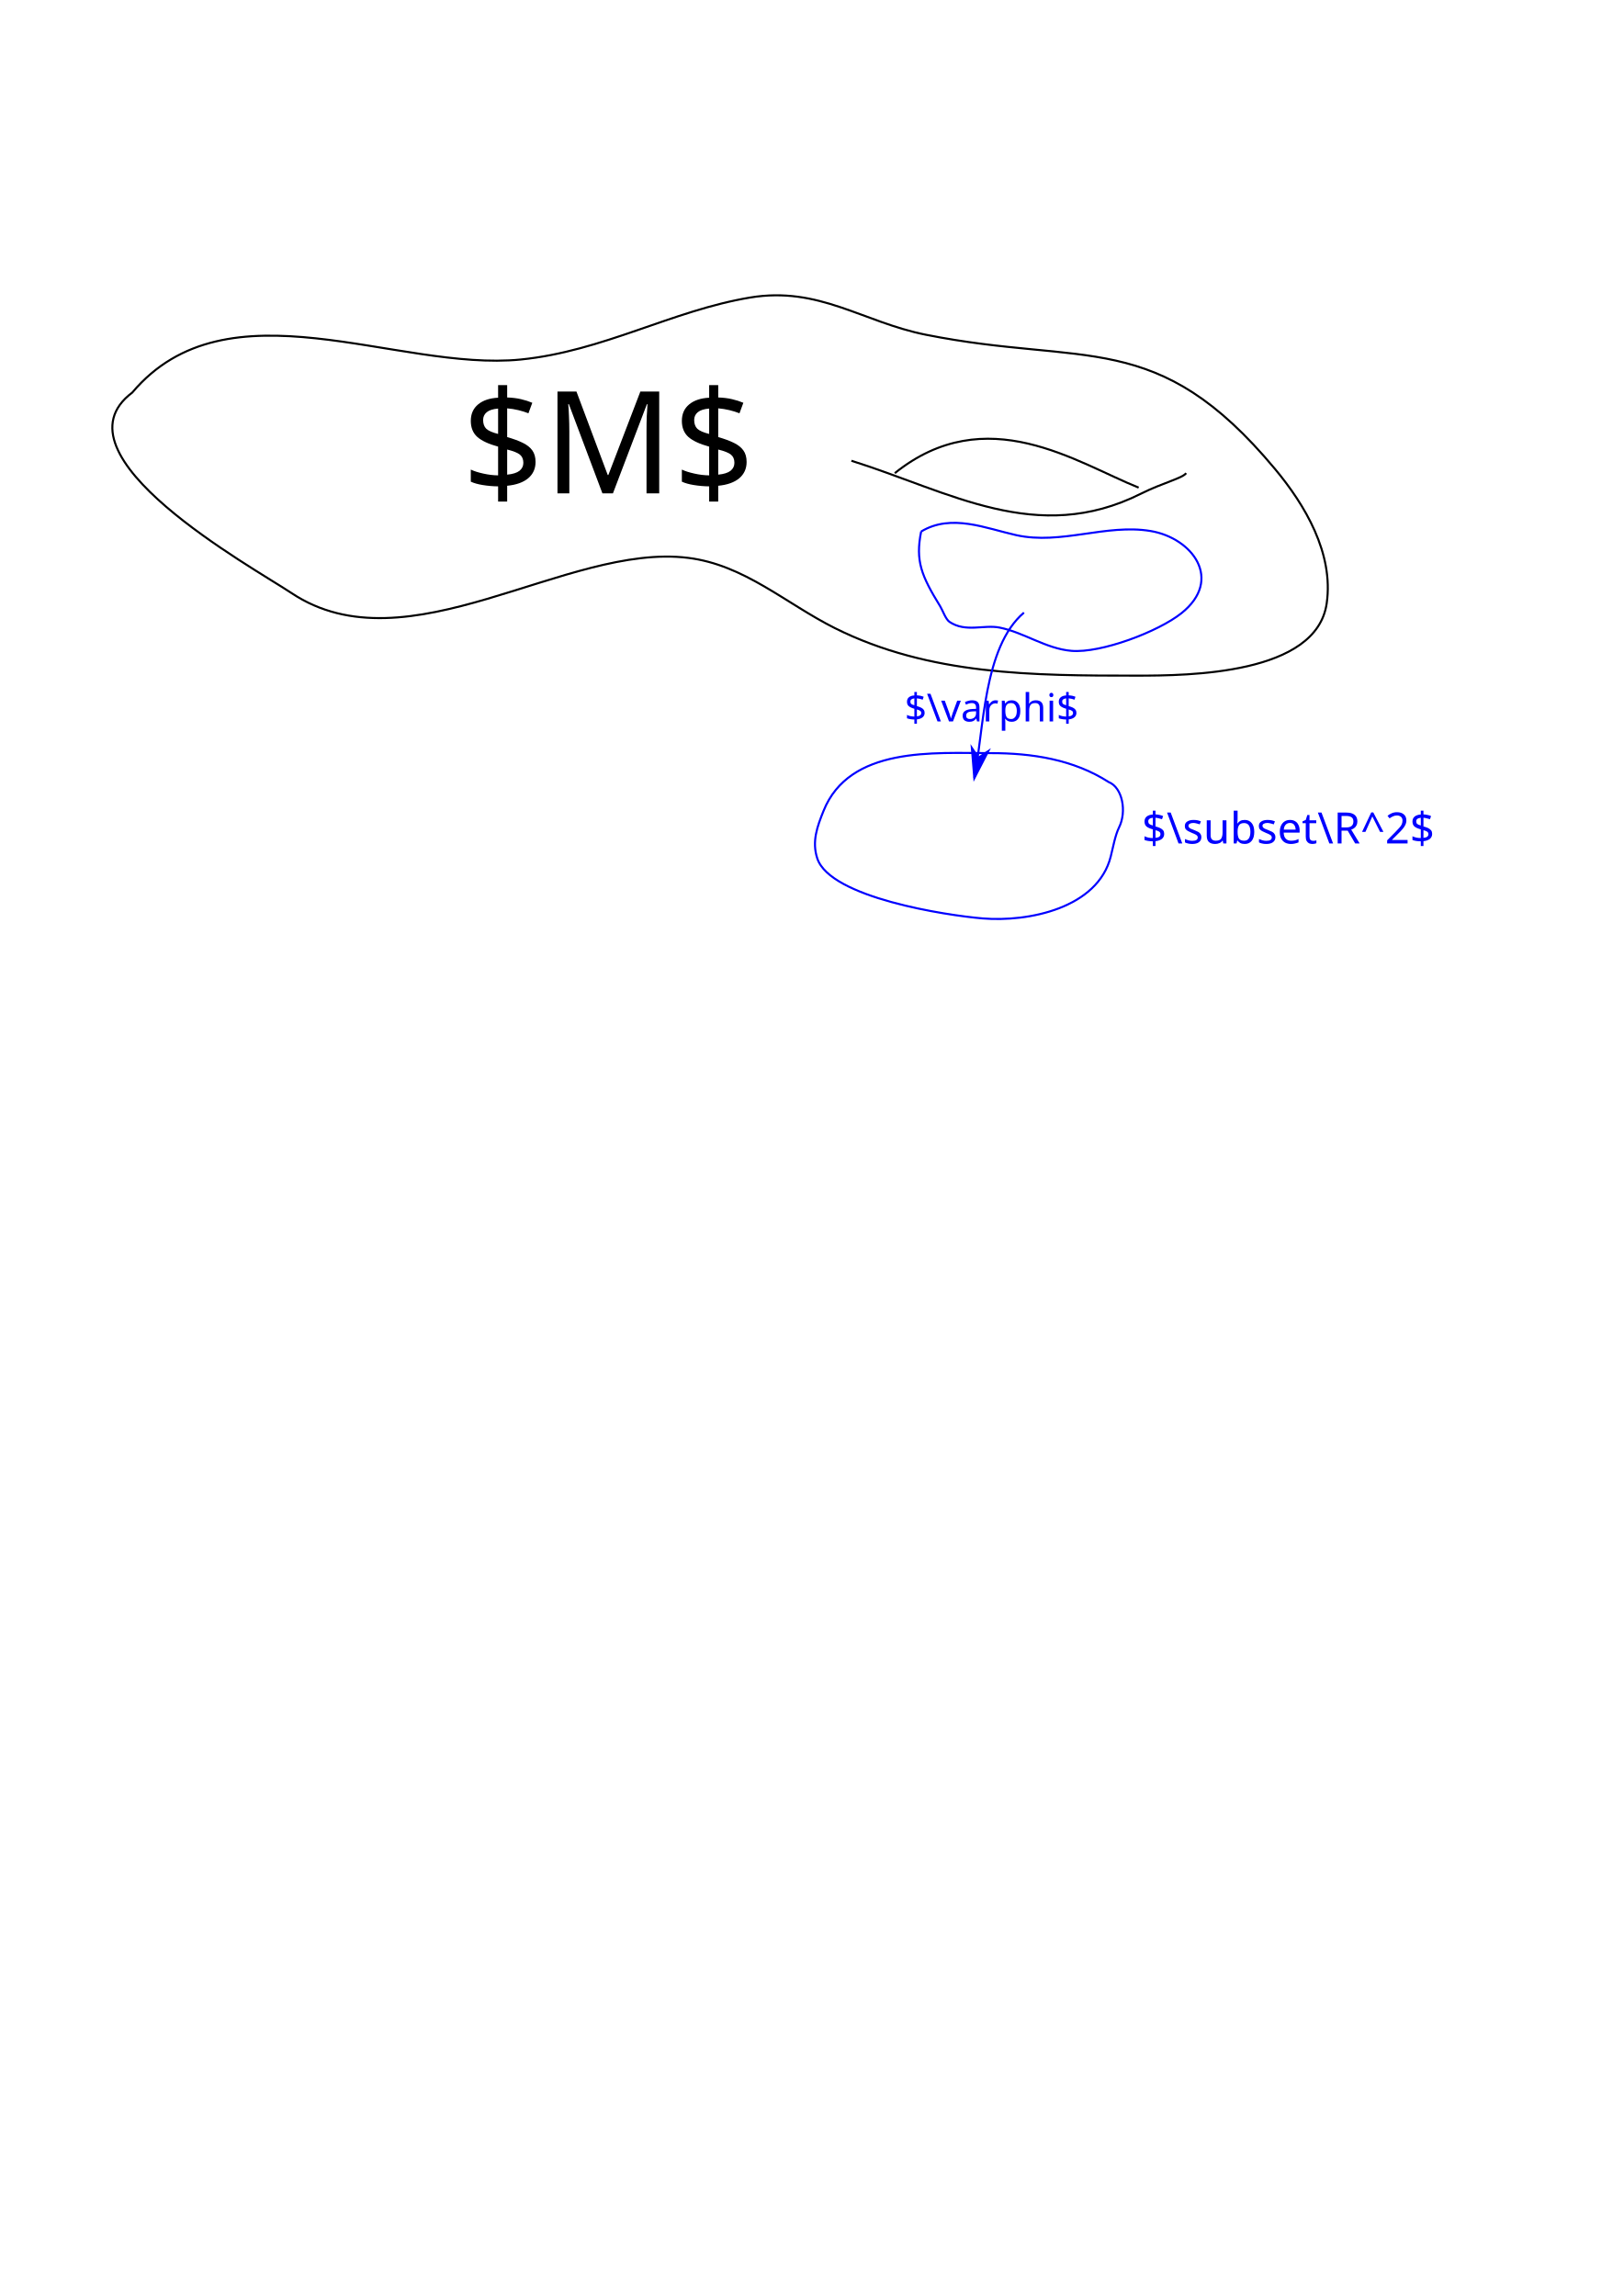
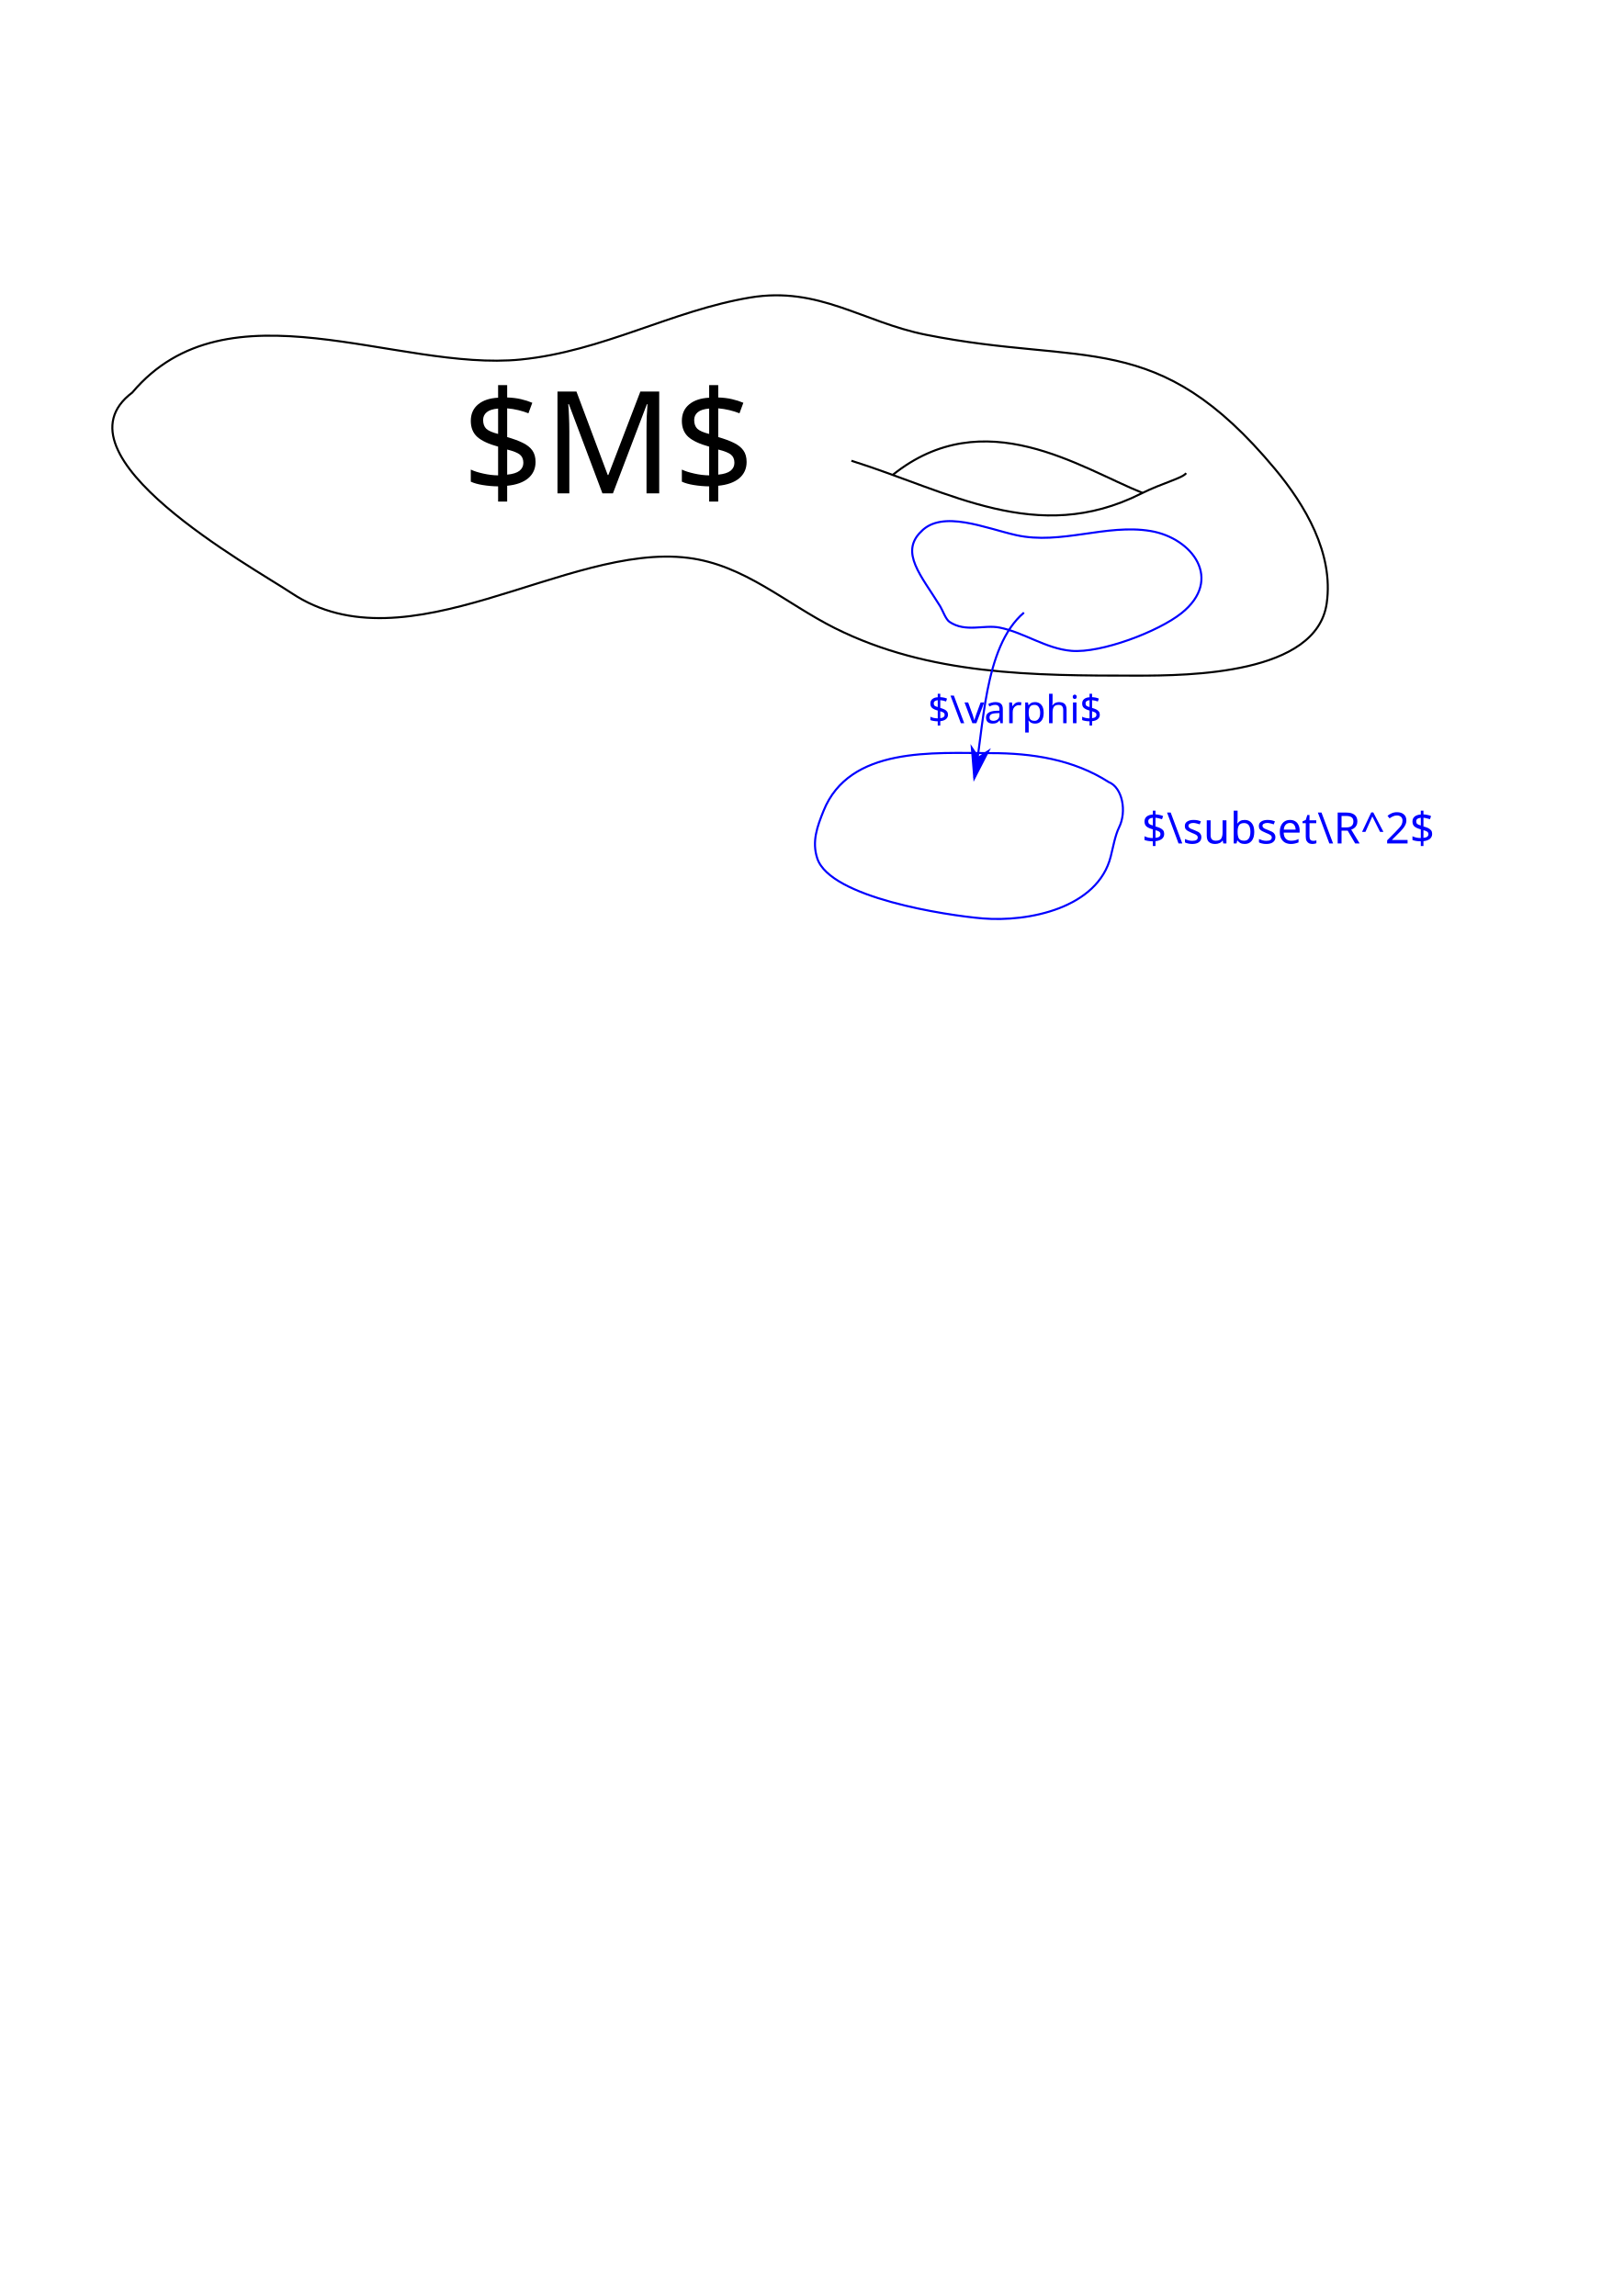
<svg xmlns="http://www.w3.org/2000/svg" width="210mm" height="297mm" viewBox="0 0 210 297" version="1.1" id="svg1377">
  <defs id="defs1371">
    <marker style="overflow:visible;" id="Arrow1Lend" refX="0.0" refY="0.0" orient="auto">
      <path transform="scale(0.8) rotate(180) translate(12.5,0)" style="fill-rule:evenodd;stroke:#0000fe;stroke-width:1pt;stroke-opacity:1;fill:#0000fe;fill-opacity:1" d="M 0.0,0.0 L 5.0,-5.0 L -12.5,0.0 L 5.0,5.0 L 0.0,0.0 z " id="path854" />
    </marker>
  </defs>
  <g id="layer1">
    <path style="fill:none;stroke:#000000;stroke-width:0.265px;stroke-linecap:butt;stroke-linejoin:miter;stroke-opacity:1" d="m 17.105,50.781 c 12.323,-14.617 34.2,-2.672 50.247,-4.276 10.626,-1.063 19.571,-6.335 29.667,-8.018 8.892,-1.482 14.569,3.181 22.718,4.811 20.667,4.133 29.872,-0.983 45.169,17.373 3.869,4.643 7.606,10.903 6.682,17.373 -1.316,9.209 -17.778,9.354 -24.589,9.354 -13.322,0 -26.797,-0.035 -39.021,-6.147 C 101.643,78.083 96.296,73.075 89.001,72.163 73.229,70.191 52.717,86.728 37.685,76.706 32.714,73.392 6.295,58.889 17.105,50.781 Z" id="path1381" />
    <path style="fill:none;stroke:#000000;stroke-width:0.265px;stroke-linecap:butt;stroke-linejoin:miter;stroke-opacity:1" d="m 110.115,59.601 c 12.754,4 23.967,11.002 37.418,4.276 2.895,-1.448 5.375,-2 5.88,-2.673" id="path1383" />
-     <path style="fill:none;stroke:#000000;stroke-width:0.265px;stroke-linecap:butt;stroke-linejoin:miter;stroke-opacity:1" d="m 115.728,61.205 c 11.85,-9.502 23.546,-1.326 31.538,1.871" id="path1385" />
-     <path style="fill:none;stroke:#0000ff;stroke-width:0.265px;stroke-linecap:butt;stroke-linejoin:miter;stroke-opacity:1" d="m 119.135,68.755 c 3.92,-2.356 8.343,-0.41 12.294,0.468 5.794,1.288 11.623,-1.493 17.373,-0.535 5.406,0.901 9.443,6.277 4.009,10.624 -3.008,2.406 -10.405,5.197 -14.232,4.878 -3.314,-0.276 -6.109,-2.371 -9.288,-3.007 -2.048,-0.41 -4.389,0.66 -6.481,-0.735 -0.502,-0.335 -0.893,-1.501 -1.203,-2.005 -2.453,-3.986 -3.234,-5.882 -2.472,-9.689 z" id="path1387" />
+     <path style="fill:none;stroke:#000000;stroke-width:0.265px;stroke-linecap:butt;stroke-linejoin:miter;stroke-opacity:1" d="m 115.455,61.435 c 11.85,-9.502 24.322,-0.871 32.314,2.326" id="path1385" />
+     <path style="fill:none;stroke:#0000ff;stroke-width:0.265px;stroke-linecap:butt;stroke-linejoin:miter;stroke-opacity:1" d="m 119.135,68.755 c 2.751,-2.857 8.343,-0.41 12.294,0.468 5.794,1.288 11.623,-1.493 17.373,-0.535 5.406,0.901 9.443,6.277 4.009,10.624 -3.008,2.406 -10.405,5.197 -14.232,4.878 -3.314,-0.276 -6.109,-2.371 -9.288,-3.007 -2.048,-0.41 -4.389,0.66 -6.481,-0.735 -0.502,-0.335 -0.893,-1.501 -1.203,-2.005 -2.453,-3.986 -5.265,-6.969 -2.472,-9.689 z" id="path1387" />
    <path style="fill:none;stroke:#0000ff;stroke-width:0.265px;stroke-linecap:butt;stroke-linejoin:miter;stroke-opacity:1" d="m 143.39,101.162 c -4.565,-2.923 -9.902,-3.742 -15.234,-3.742 -7.363,0 -18.294,-0.904 -21.649,7.484 -0.793,1.983 -1.537,3.943 -0.802,6.147 1.691,5.073 16.709,7.361 21.382,7.751 5.908,0.492 14.894,-1.313 16.571,-8.018 0.293,-1.17 0.585,-2.773 1.069,-3.742 1.03,-2.061 0.452,-5.165 -1.336,-5.88 z" id="path1389" />
    <path style="fill:none;stroke:#0000fe;stroke-width:0.265px;stroke-linecap:butt;stroke-linejoin:miter;stroke-opacity:1;marker-end:url(#Arrow1Lend)" d="m 132.432,79.245 c -5.265,4.467 -5.194,15.279 -6.414,21.382" id="path1391" />
    <text xml:space="preserve" style="font-style:normal;font-weight:normal;font-size:18.455px;line-height:1.25;font-family:sans-serif;fill:#000000;fill-opacity:1;stroke:none;stroke-width:0.461" x="59.749" y="63.818" id="text1395">
      <tspan id="tspan1393" x="59.749" y="63.818" style="stroke-width:0.461">$M$</tspan>
    </text>
-     <text xml:space="preserve" style="font-style:normal;font-weight:normal;font-size:5.012px;line-height:1.25;font-family:sans-serif;fill:#0000ff;fill-opacity:1;stroke:none;stroke-width:0.125" x="116.992" y="93.321" id="text1399">
-       <tspan id="tspan1397" x="116.992" y="93.321" style="fill:#0000ff;fill-opacity:1;stroke-width:0.125">$\varphi$</tspan>
+     <text xml:space="preserve" style="font-style:normal;font-weight:normal;font-size:5.012px;line-height:1.25;font-family:sans-serif;fill:#0000ff;fill-opacity:1;stroke:none;stroke-width:0.125" x="120.016" y="93.557" id="text1399">
+       <tspan id="tspan1397" x="120.016" y="93.557" style="fill:#0000ff;fill-opacity:1;stroke-width:0.125">$\varphi$</tspan>
    </text>
    <text xml:space="preserve" style="font-style:normal;font-weight:normal;font-size:5.592px;line-height:1.25;font-family:sans-serif;fill:#0000ff;fill-opacity:1;stroke:none;stroke-width:0.14" x="147.68" y="109.111" id="text1403">
      <tspan id="tspan1401" x="147.68" y="109.111" style="fill:#0000ff;fill-opacity:1;stroke-width:0.14">$\subset\R^2$</tspan>
    </text>
  </g>
</svg>
